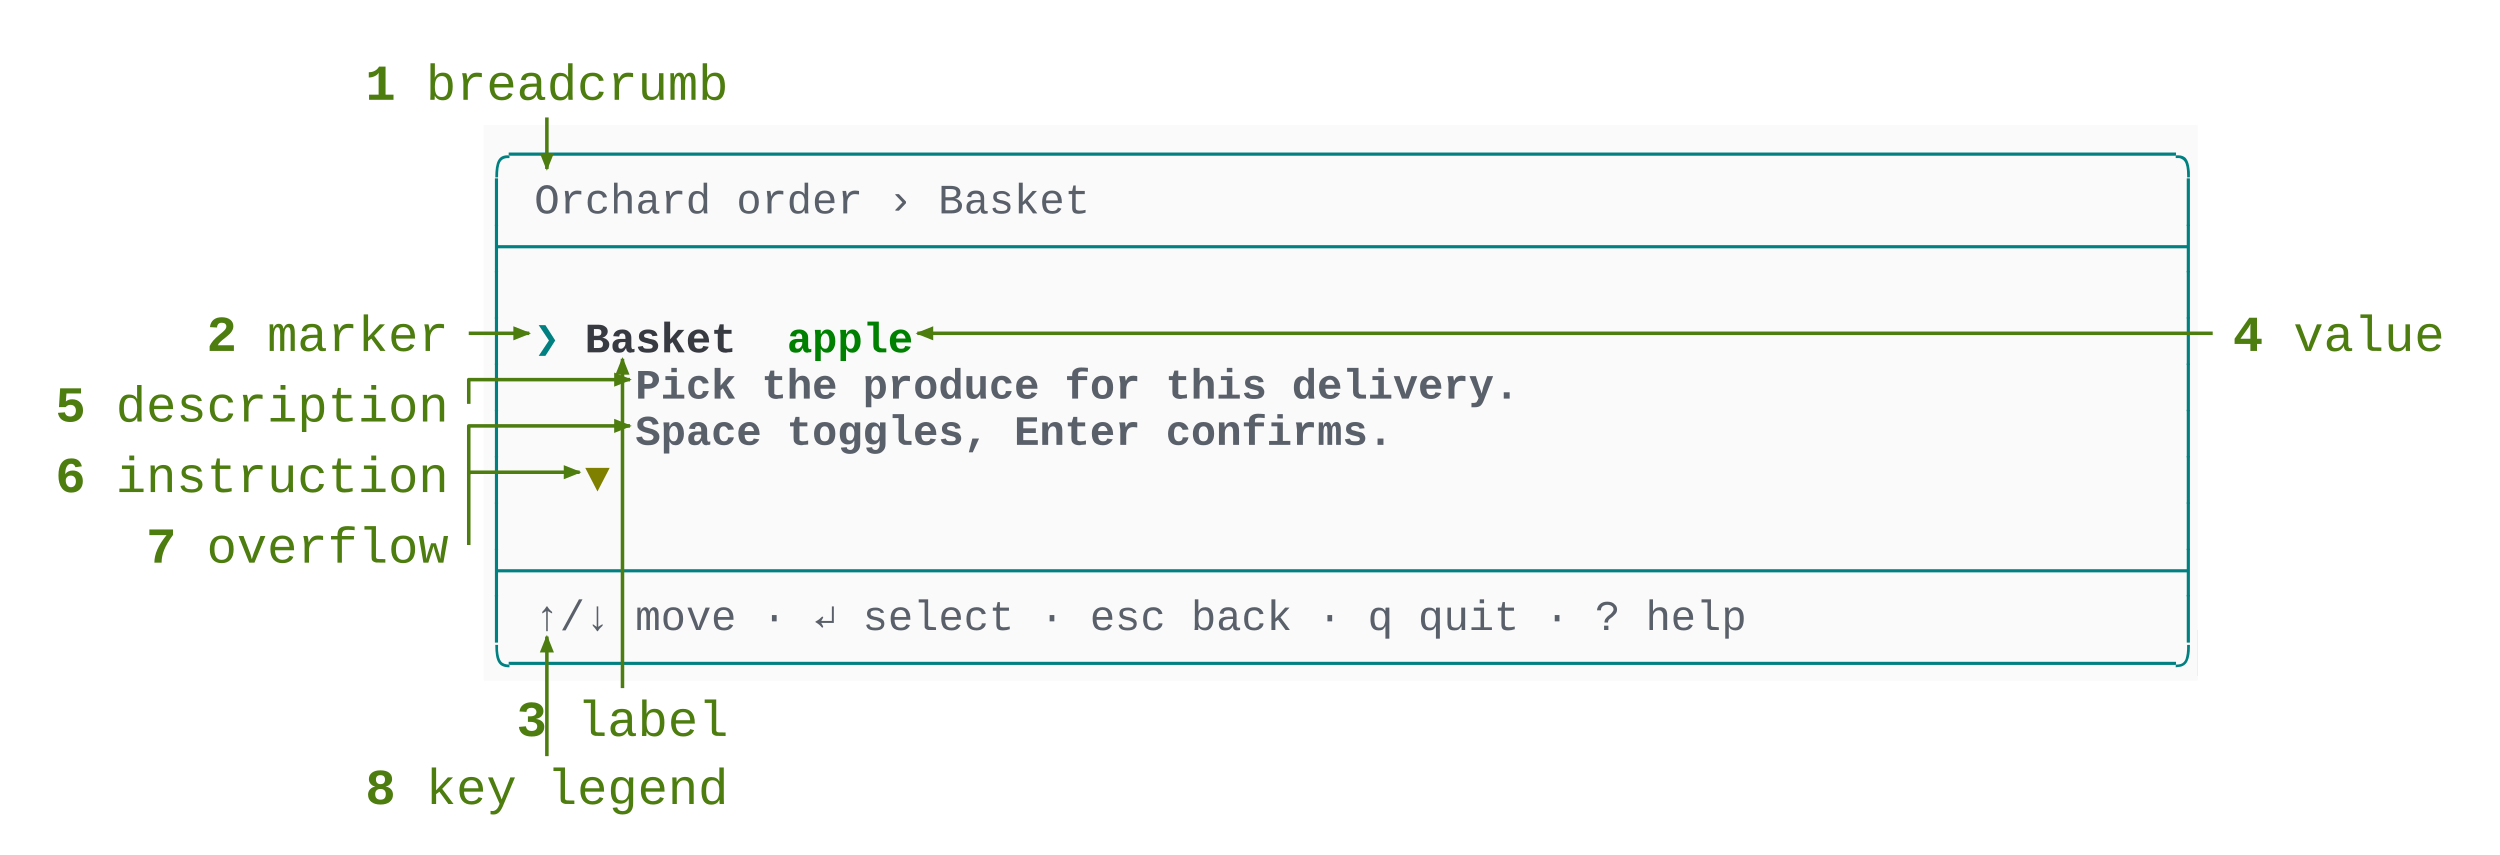
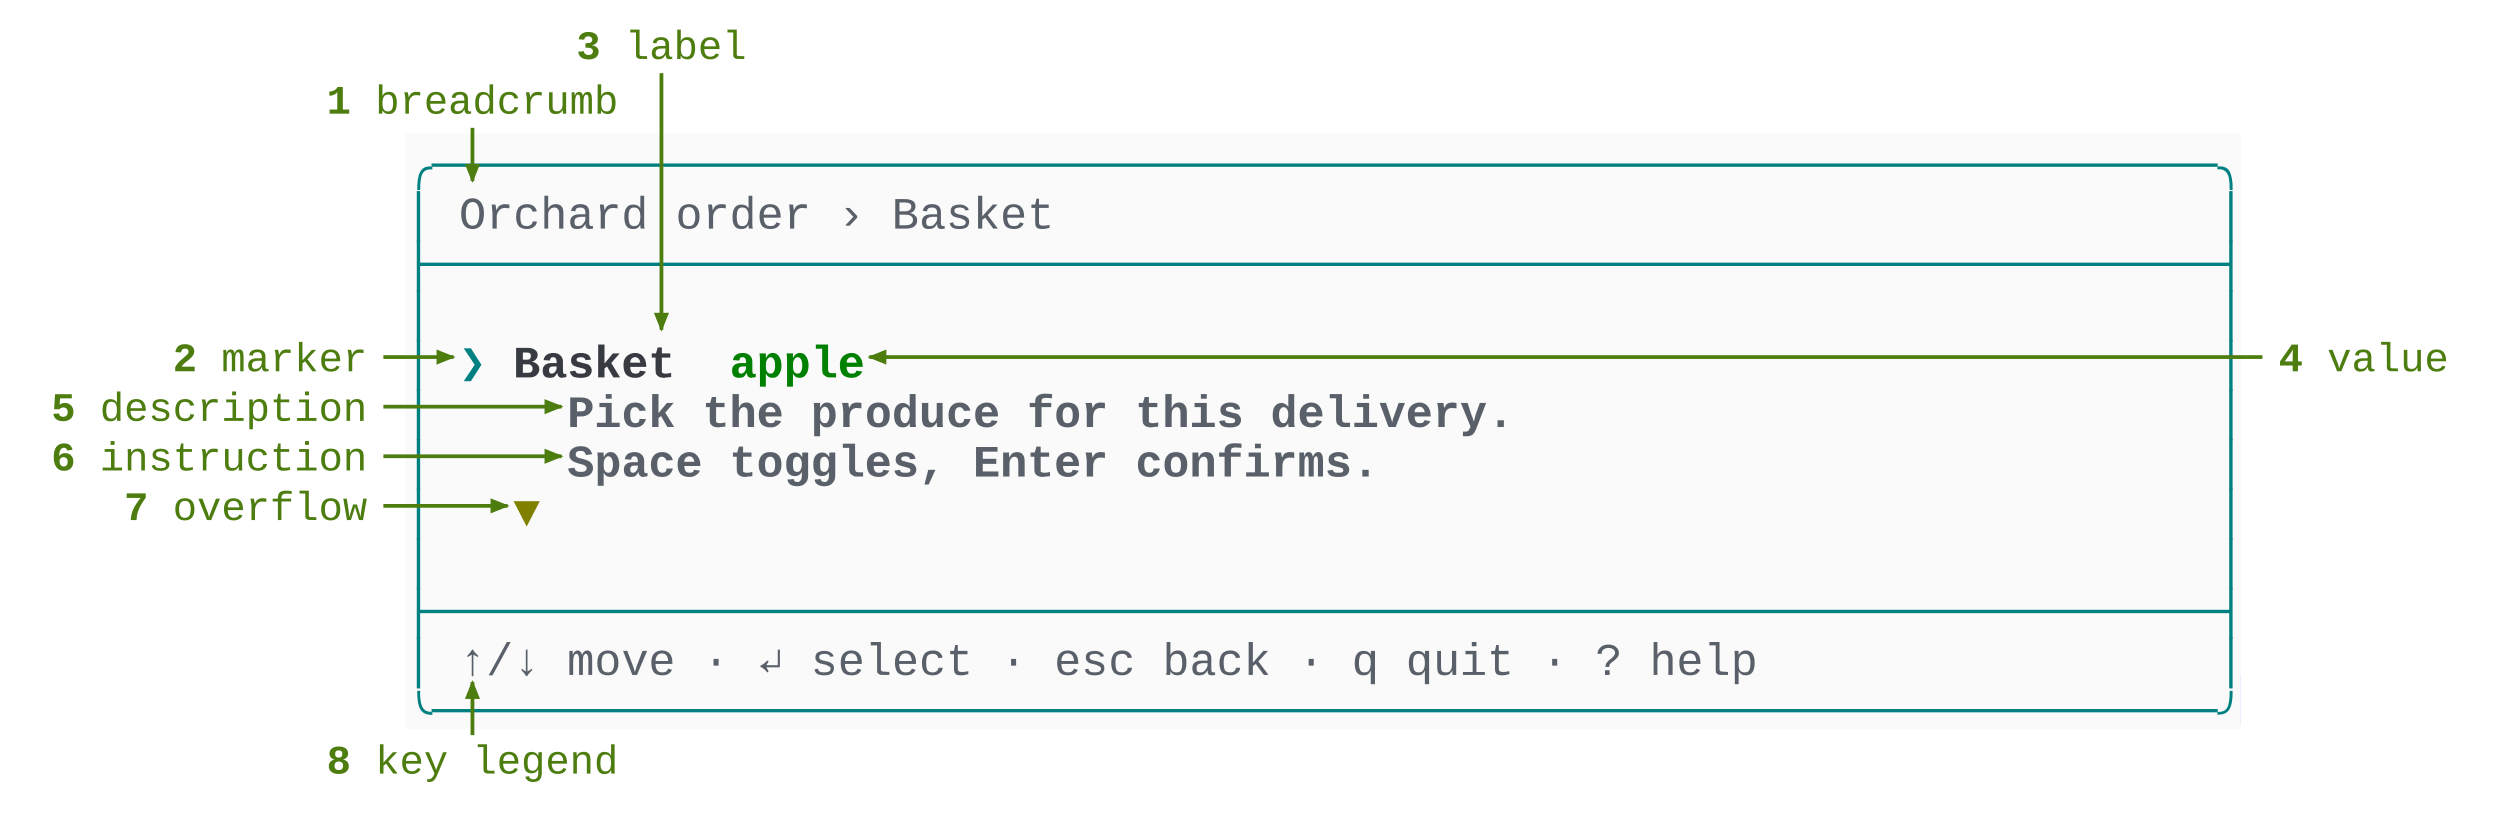
- <svg xmlns="http://www.w3.org/2000/svg" xmlns:xlink="http://www.w3.org/1999/xlink" width="992.00" height="339.04">
+ <svg xmlns="http://www.w3.org/2000/svg" xmlns:xlink="http://www.w3.org/1999/xlink" width="926.00" height="301.54">
  <defs>
    <marker id="anatomy-arrow" viewBox="0 0 10 10" refX="9" refY="5" markerWidth="5" markerHeight="5" orient="auto-start-reverse">
      <path d="M 0 1 L 10 5 L 0 9 z" fill="rgb(77,124,15)" />
    </marker>
  </defs>
-   <g transform="translate(192.00,49.60)">
+   <g transform="translate(150.00,49.60)">
    <svg width="680" height="220.44">
      <rect width="680" height="220.44" rx="0" ry="0" class="a" />
      <svg height="220.44" viewBox="0 0 68 22.044" width="680">
        <style>.a{fill:rgb(250,250,250)}.b{font-family:Consolas,"Courier New",Courier,"Liberation Mono",monospace}.c{fill:rgb(0,128,128);white-space:pre}.d{fill:transparent}.e{fill:rgb(82,139,255)}.f{fill:rgb(90,96,105);white-space:pre}.g{fill:rgb(0,128,128);font-weight:bold;white-space:pre}.h{fill:rgb(56,58,66);font-weight:bold;white-space:pre}.i{fill:rgb(0,128,0);font-weight:bold;white-space:pre}.j{fill:rgb(90,96,105);font-weight:bold;white-space:pre}.k{fill:rgb(128,128,0);font-weight:bold;white-space:pre}</style>
        <g font-family="Consolas, &quot;Courier New&quot;, Courier, &quot;Liberation Mono&quot;, monospace" font-size="1.67" class="b">
          <defs>
            <symbol id="1">
              <text x="0" y="1.67" class="c" textLength="68.136" lengthAdjust="spacingAndGlyphs">├──────────────────────────────────────────────────────────────────┤</text>
            </symbol>
            <symbol id="2">
              <text x="0" y="1.67" class="c" textLength="1.002" lengthAdjust="spacingAndGlyphs">│</text>
              <text x="67.134" y="1.67" class="c" textLength="1.002" lengthAdjust="spacingAndGlyphs">│</text>
            </symbol>
            <symbol id="a">
              <rect height="12" width="68" x="0" y="0" class="d" />
            </symbol>
            <symbol id="b">
              <rect height="1.837" width="1.102" class="e" />
            </symbol>
          </defs>
          <rect height="22.044" width="68" class="a" />
          <svg x="0" y="0" width="68">
            <svg x="0">
              <use xlink:href="#a" />
              <use xlink:href="#b" x="67.996" y="20.032" />
              <text x="0" y="1.67" class="c" textLength="68.136" lengthAdjust="spacingAndGlyphs">╭──────────────────────────────────────────────────────────────────╮</text>
              <text x="0" y="3.507" class="c" textLength="1.002" lengthAdjust="spacingAndGlyphs">│</text>
              <text x="2.004" y="3.507" class="f" textLength="7.014" lengthAdjust="spacingAndGlyphs">Orchard</text>
              <text x="10.02" y="3.507" class="f" textLength="5.01" lengthAdjust="spacingAndGlyphs">order</text>
              <text x="16.032" y="3.507" class="f" textLength="1.002" lengthAdjust="spacingAndGlyphs">›</text>
              <text x="18.036" y="3.507" class="f" textLength="6.012" lengthAdjust="spacingAndGlyphs">Basket</text>
              <text x="67.134" y="3.507" class="c" textLength="1.002" lengthAdjust="spacingAndGlyphs">│</text>
              <use xlink:href="#1" y="3.674" />
              <use xlink:href="#2" y="5.511" />
              <text x="0" y="9.018" class="c" textLength="1.002" lengthAdjust="spacingAndGlyphs">│</text>
              <text x="2.004" y="9.018" class="g" textLength="1.002" lengthAdjust="spacingAndGlyphs">❯</text>
              <text x="4.008" y="9.018" class="h" textLength="6.012" lengthAdjust="spacingAndGlyphs">Basket</text>
              <text x="12.024" y="9.018" class="i" textLength="5.01" lengthAdjust="spacingAndGlyphs">apple</text>
              <text x="67.134" y="9.018" class="c" textLength="1.002" lengthAdjust="spacingAndGlyphs">│</text>
              <text x="0" y="10.855" class="c" textLength="1.002" lengthAdjust="spacingAndGlyphs">│</text>
              <text x="6.012" y="10.855" class="j" textLength="4.008" lengthAdjust="spacingAndGlyphs">Pick</text>
              <text x="11.022" y="10.855" class="j" textLength="3.006" lengthAdjust="spacingAndGlyphs">the</text>
              <text x="15.03" y="10.855" class="j" textLength="7.014" lengthAdjust="spacingAndGlyphs">produce</text>
              <text x="23.046" y="10.855" class="j" textLength="3.006" lengthAdjust="spacingAndGlyphs">for</text>
              <text x="27.054" y="10.855" class="j" textLength="4.008" lengthAdjust="spacingAndGlyphs">this</text>
              <text x="32.064" y="10.855" class="j" textLength="9.018" lengthAdjust="spacingAndGlyphs">delivery.</text>
              <text x="67.134" y="10.855" class="c" textLength="1.002" lengthAdjust="spacingAndGlyphs">│</text>
              <text x="0" y="12.692" class="c" textLength="1.002" lengthAdjust="spacingAndGlyphs">│</text>
              <text x="6.012" y="12.692" class="j" textLength="5.01" lengthAdjust="spacingAndGlyphs">Space</text>
              <text x="12.024" y="12.692" class="j" textLength="8.016" lengthAdjust="spacingAndGlyphs">toggles,</text>
              <text x="21.042" y="12.692" class="j" textLength="5.01" lengthAdjust="spacingAndGlyphs">Enter</text>
              <text x="27.054" y="12.692" class="j" textLength="9.018" lengthAdjust="spacingAndGlyphs">confirms.</text>
              <text x="67.134" y="12.692" class="c" textLength="1.002" lengthAdjust="spacingAndGlyphs">│</text>
              <text x="0" y="14.529" class="c" textLength="1.002" lengthAdjust="spacingAndGlyphs">│</text>
              <text x="4.008" y="14.529" class="k" textLength="1.002" lengthAdjust="spacingAndGlyphs">▼</text>
              <text x="67.134" y="14.529" class="c" textLength="1.002" lengthAdjust="spacingAndGlyphs">│</text>
              <use xlink:href="#2" y="14.696" />
              <use xlink:href="#1" y="16.533" />
              <text x="0" y="20.04" class="c" textLength="1.002" lengthAdjust="spacingAndGlyphs">│</text>
              <text x="2.004" y="20.04" class="f" textLength="3.006" lengthAdjust="spacingAndGlyphs">↑/↓</text>
              <text x="6.012" y="20.04" class="f" textLength="4.008" lengthAdjust="spacingAndGlyphs">move</text>
              <text x="11.022" y="20.04" class="f" textLength="1.002" lengthAdjust="spacingAndGlyphs">·</text>
              <text x="13.026" y="20.04" class="f" textLength="1.002" lengthAdjust="spacingAndGlyphs">↵</text>
              <text x="15.03" y="20.04" class="f" textLength="6.012" lengthAdjust="spacingAndGlyphs">select</text>
              <text x="22.044" y="20.04" class="f" textLength="1.002" lengthAdjust="spacingAndGlyphs">·</text>
              <text x="24.048" y="20.04" class="f" textLength="3.006" lengthAdjust="spacingAndGlyphs">esc</text>
              <text x="28.056" y="20.04" class="f" textLength="4.008" lengthAdjust="spacingAndGlyphs">back</text>
              <text x="33.066" y="20.04" class="f" textLength="1.002" lengthAdjust="spacingAndGlyphs">·</text>
              <text x="35.07" y="20.04" class="f" textLength="1.002" lengthAdjust="spacingAndGlyphs">q</text>
              <text x="37.074" y="20.04" class="f" textLength="4.008" lengthAdjust="spacingAndGlyphs">quit</text>
              <text x="42.084" y="20.04" class="f" textLength="1.002" lengthAdjust="spacingAndGlyphs">·</text>
              <text x="44.088" y="20.04" class="f" textLength="1.002" lengthAdjust="spacingAndGlyphs">?</text>
              <text x="46.092" y="20.04" class="f" textLength="4.008" lengthAdjust="spacingAndGlyphs">help</text>
              <text x="67.134" y="20.04" class="c" textLength="1.002" lengthAdjust="spacingAndGlyphs">│</text>
              <text x="0" y="21.877" class="c" textLength="68.136" lengthAdjust="spacingAndGlyphs">╰──────────────────────────────────────────────────────────────────╯</text>
            </svg>
          </svg>
        </g>
      </svg>
    </svg>
  </g>
  <g>
-     <path d="M 217.00 46.60 L 217.00 67.05" fill="none" stroke="rgb(77,124,15)" stroke-width="1.4" marker-end="url(#anatomy-arrow)" />
-     <text x="217.00" y="39.60" text-anchor="middle" fill="rgb(77,124,15)" font-family="Consolas, &quot;Courier New&quot;, Courier, monospace" font-size="20.0">
+     <path d="M 175.00 47.35 L 175.00 67.05" fill="none" stroke="rgb(77,124,15)" stroke-width="1.4" marker-end="url(#anatomy-arrow)" />
+     <text x="175.00" y="42.10" text-anchor="middle" fill="rgb(77,124,15)" font-family="Consolas, &quot;Courier New&quot;, Courier, monospace" font-size="15.0">
      <tspan font-weight="bold">1</tspan>  breadcrumb</text>
-     <path d="M 186.00 132.26 L 186.00 132.26 L 210.00 132.26" fill="none" stroke="rgb(77,124,15)" stroke-width="1.4" stroke-linejoin="round" marker-end="url(#anatomy-arrow)" />
-     <text x="178.00" y="139.26" text-anchor="end" fill="rgb(77,124,15)" font-family="Consolas, &quot;Courier New&quot;, Courier, monospace" font-size="20.0">
+     <path d="M 142.00 132.26 L 144.00 132.26 L 168.00 132.26" fill="none" stroke="rgb(77,124,15)" stroke-width="1.4" stroke-linejoin="round" marker-end="url(#anatomy-arrow)" />
+     <text x="136.00" y="137.51" text-anchor="end" fill="rgb(77,124,15)" font-family="Consolas, &quot;Courier New&quot;, Courier, monospace" font-size="15.0">
      <tspan font-weight="bold">2</tspan>  marker</text>
-     <path d="M 247.00 273.04 L 247.00 142.37" fill="none" stroke="rgb(77,124,15)" stroke-width="1.4" marker-end="url(#anatomy-arrow)" />
-     <text x="247.00" y="292.04" text-anchor="middle" fill="rgb(77,124,15)" font-family="Consolas, &quot;Courier New&quot;, Courier, monospace" font-size="20.0">
+     <path d="M 245.00 27.10 L 245.00 122.16" fill="none" stroke="rgb(77,124,15)" stroke-width="1.4" marker-end="url(#anatomy-arrow)" />
+     <text x="245.00" y="21.85" text-anchor="middle" fill="rgb(77,124,15)" font-family="Consolas, &quot;Courier New&quot;, Courier, monospace" font-size="15.0">
      <tspan font-weight="bold">3</tspan>  label</text>
-     <path d="M 878.00 132.26 L 878.00 132.26 L 364.00 132.26" fill="none" stroke="rgb(77,124,15)" stroke-width="1.4" stroke-linejoin="round" marker-end="url(#anatomy-arrow)" />
-     <text x="886.00" y="139.26" text-anchor="start" fill="rgb(77,124,15)" font-family="Consolas, &quot;Courier New&quot;, Courier, monospace" font-size="20.0">
+     <path d="M 838.00 132.26 L 836.00 132.26 L 322.00 132.26" fill="none" stroke="rgb(77,124,15)" stroke-width="1.4" stroke-linejoin="round" marker-end="url(#anatomy-arrow)" />
+     <text x="844.00" y="137.51" text-anchor="start" fill="rgb(77,124,15)" font-family="Consolas, &quot;Courier New&quot;, Courier, monospace" font-size="15.0">
      <tspan font-weight="bold">4</tspan>  value</text>
-     <path d="M 186.00 160.26 L 186.00 150.63 L 250.00 150.63" fill="none" stroke="rgb(77,124,15)" stroke-width="1.4" stroke-linejoin="round" marker-end="url(#anatomy-arrow)" />
-     <text x="178.00" y="167.26" text-anchor="end" fill="rgb(77,124,15)" font-family="Consolas, &quot;Courier New&quot;, Courier, monospace" font-size="20.0">
+     <path d="M 142.00 150.63 L 144.00 150.63 L 208.00 150.63" fill="none" stroke="rgb(77,124,15)" stroke-width="1.4" stroke-linejoin="round" marker-end="url(#anatomy-arrow)" />
+     <text x="136.00" y="155.88" text-anchor="end" fill="rgb(77,124,15)" font-family="Consolas, &quot;Courier New&quot;, Courier, monospace" font-size="15.0">
      <tspan font-weight="bold">5</tspan>  description</text>
-     <path d="M 186.00 188.26 L 186.00 169.00 L 250.00 169.00" fill="none" stroke="rgb(77,124,15)" stroke-width="1.4" stroke-linejoin="round" marker-end="url(#anatomy-arrow)" />
-     <text x="178.00" y="195.26" text-anchor="end" fill="rgb(77,124,15)" font-family="Consolas, &quot;Courier New&quot;, Courier, monospace" font-size="20.0">
+     <path d="M 142.00 169.00 L 144.00 169.00 L 208.00 169.00" fill="none" stroke="rgb(77,124,15)" stroke-width="1.4" stroke-linejoin="round" marker-end="url(#anatomy-arrow)" />
+     <text x="136.00" y="174.25" text-anchor="end" fill="rgb(77,124,15)" font-family="Consolas, &quot;Courier New&quot;, Courier, monospace" font-size="15.0">
      <tspan font-weight="bold">6</tspan>  instruction</text>
-     <path d="M 186.00 216.26 L 186.00 187.37 L 230.00 187.37" fill="none" stroke="rgb(77,124,15)" stroke-width="1.4" stroke-linejoin="round" marker-end="url(#anatomy-arrow)" />
-     <text x="178.00" y="223.26" text-anchor="end" fill="rgb(77,124,15)" font-family="Consolas, &quot;Courier New&quot;, Courier, monospace" font-size="20.0">
+     <path d="M 142.00 187.37 L 144.00 187.37 L 188.00 187.37" fill="none" stroke="rgb(77,124,15)" stroke-width="1.4" stroke-linejoin="round" marker-end="url(#anatomy-arrow)" />
+     <text x="136.00" y="192.62" text-anchor="end" fill="rgb(77,124,15)" font-family="Consolas, &quot;Courier New&quot;, Courier, monospace" font-size="15.0">
      <tspan font-weight="bold">7</tspan>  overflow</text>
-     <path d="M 217.00 300.04 L 217.00 252.59" fill="none" stroke="rgb(77,124,15)" stroke-width="1.4" marker-end="url(#anatomy-arrow)" />
-     <text x="217.00" y="319.04" text-anchor="middle" fill="rgb(77,124,15)" font-family="Consolas, &quot;Courier New&quot;, Courier, monospace" font-size="20.0">
+     <path d="M 175.00 272.29 L 175.00 252.59" fill="none" stroke="rgb(77,124,15)" stroke-width="1.4" marker-end="url(#anatomy-arrow)" />
+     <text x="175.00" y="286.54" text-anchor="middle" fill="rgb(77,124,15)" font-family="Consolas, &quot;Courier New&quot;, Courier, monospace" font-size="15.0">
      <tspan font-weight="bold">8</tspan>  key legend</text>
  </g>
</svg>
